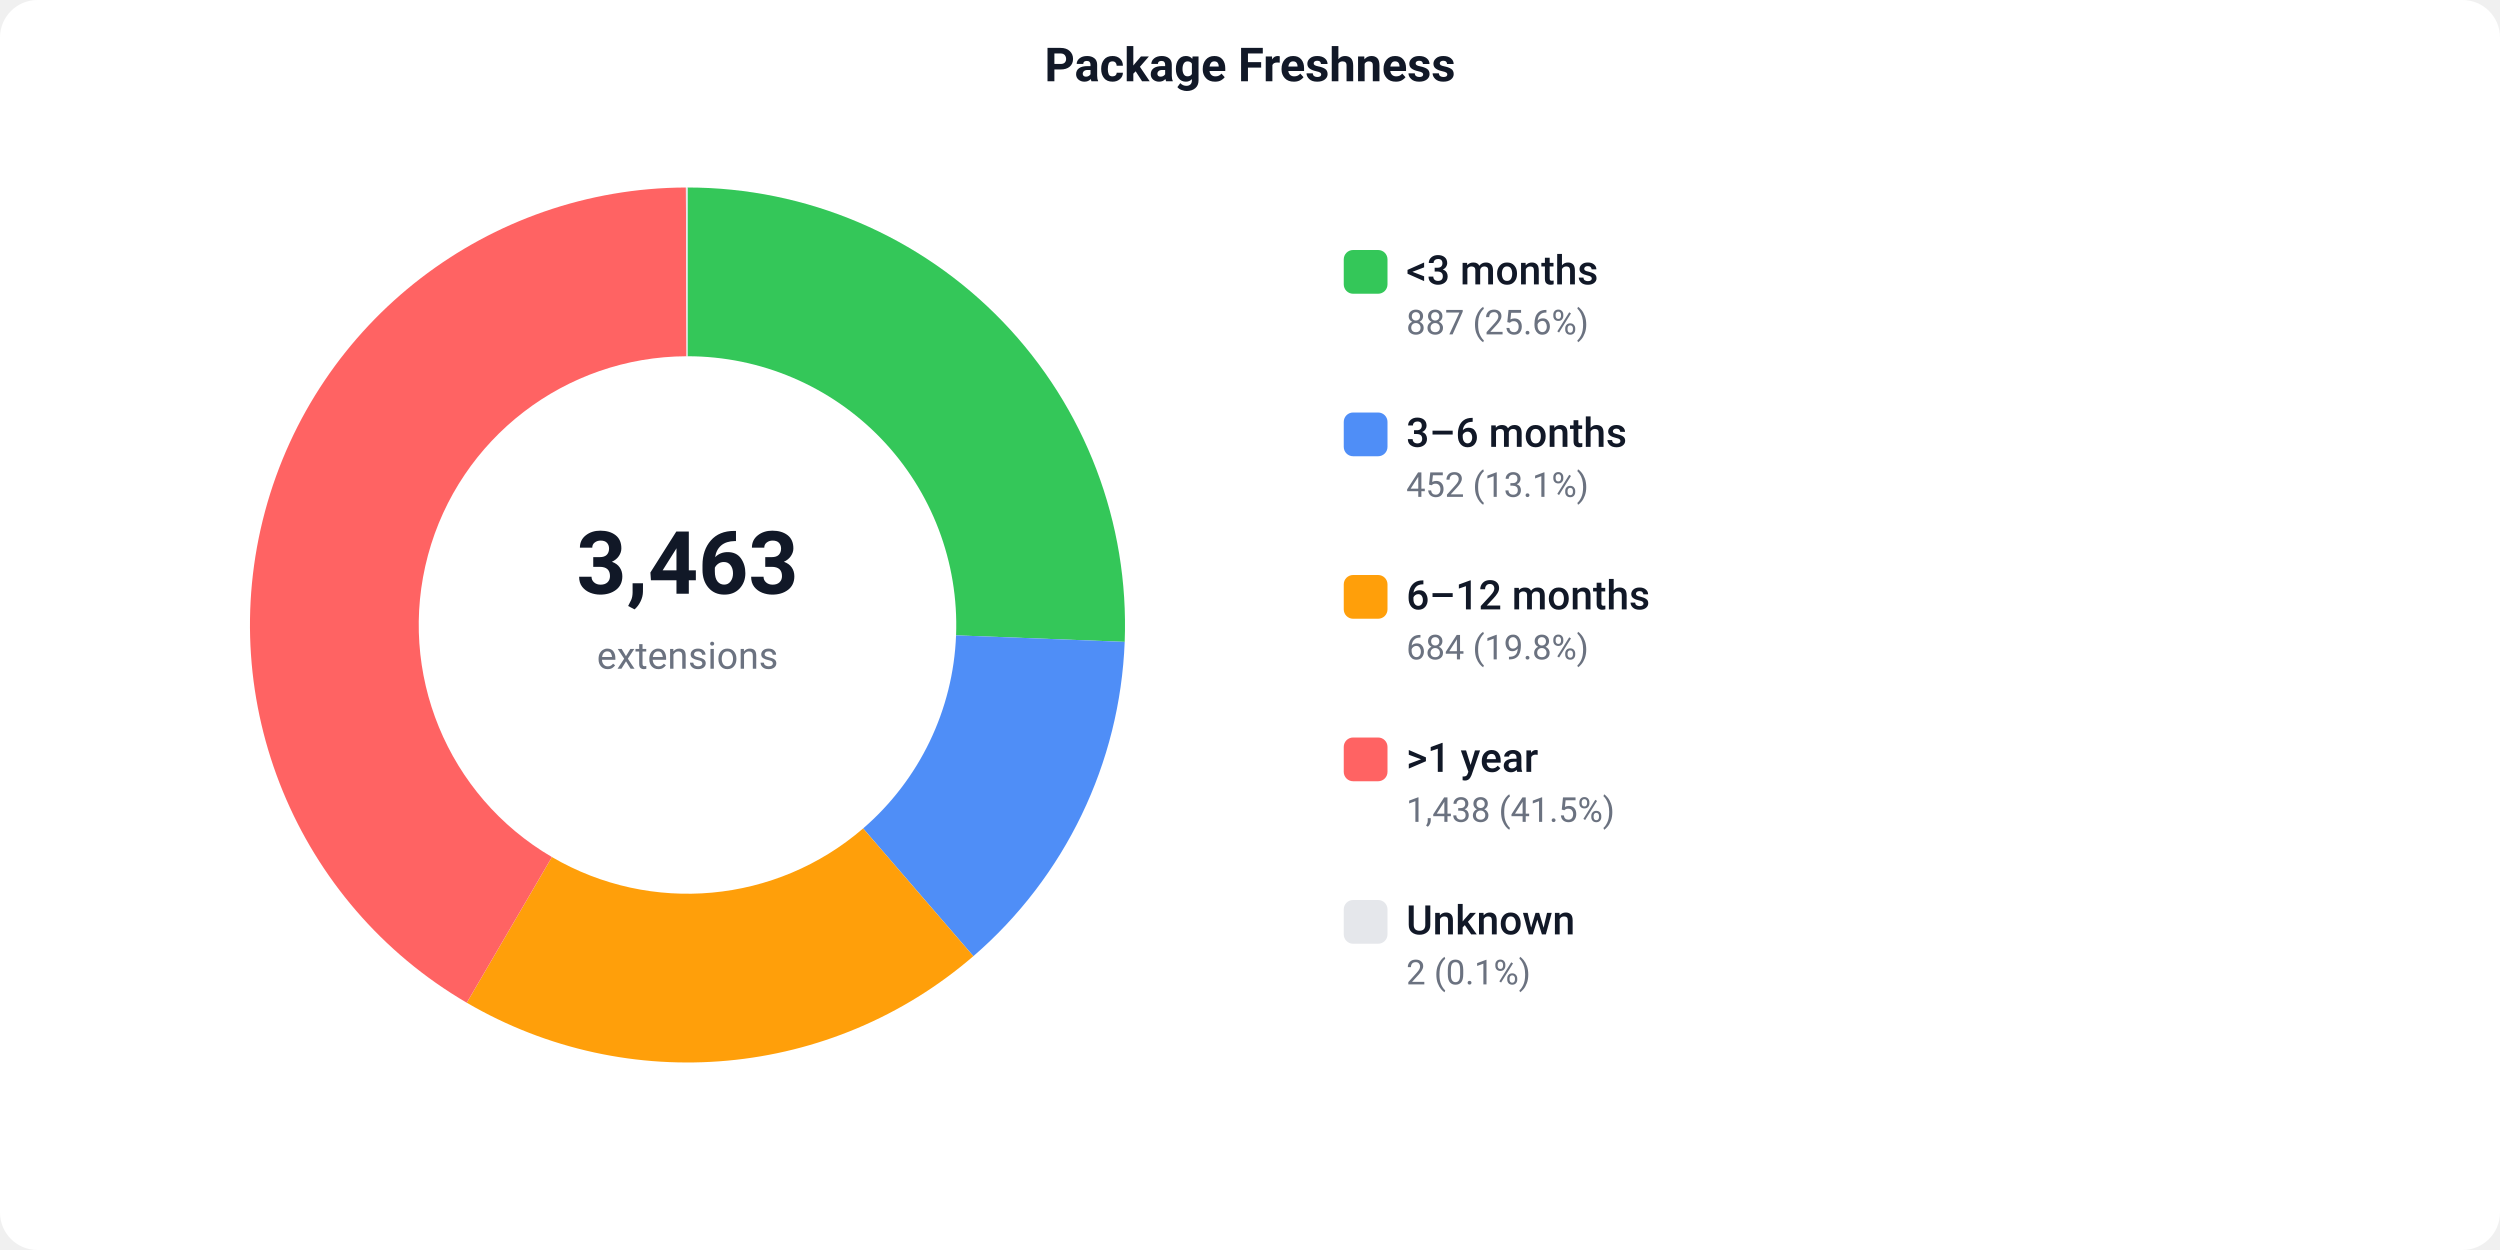
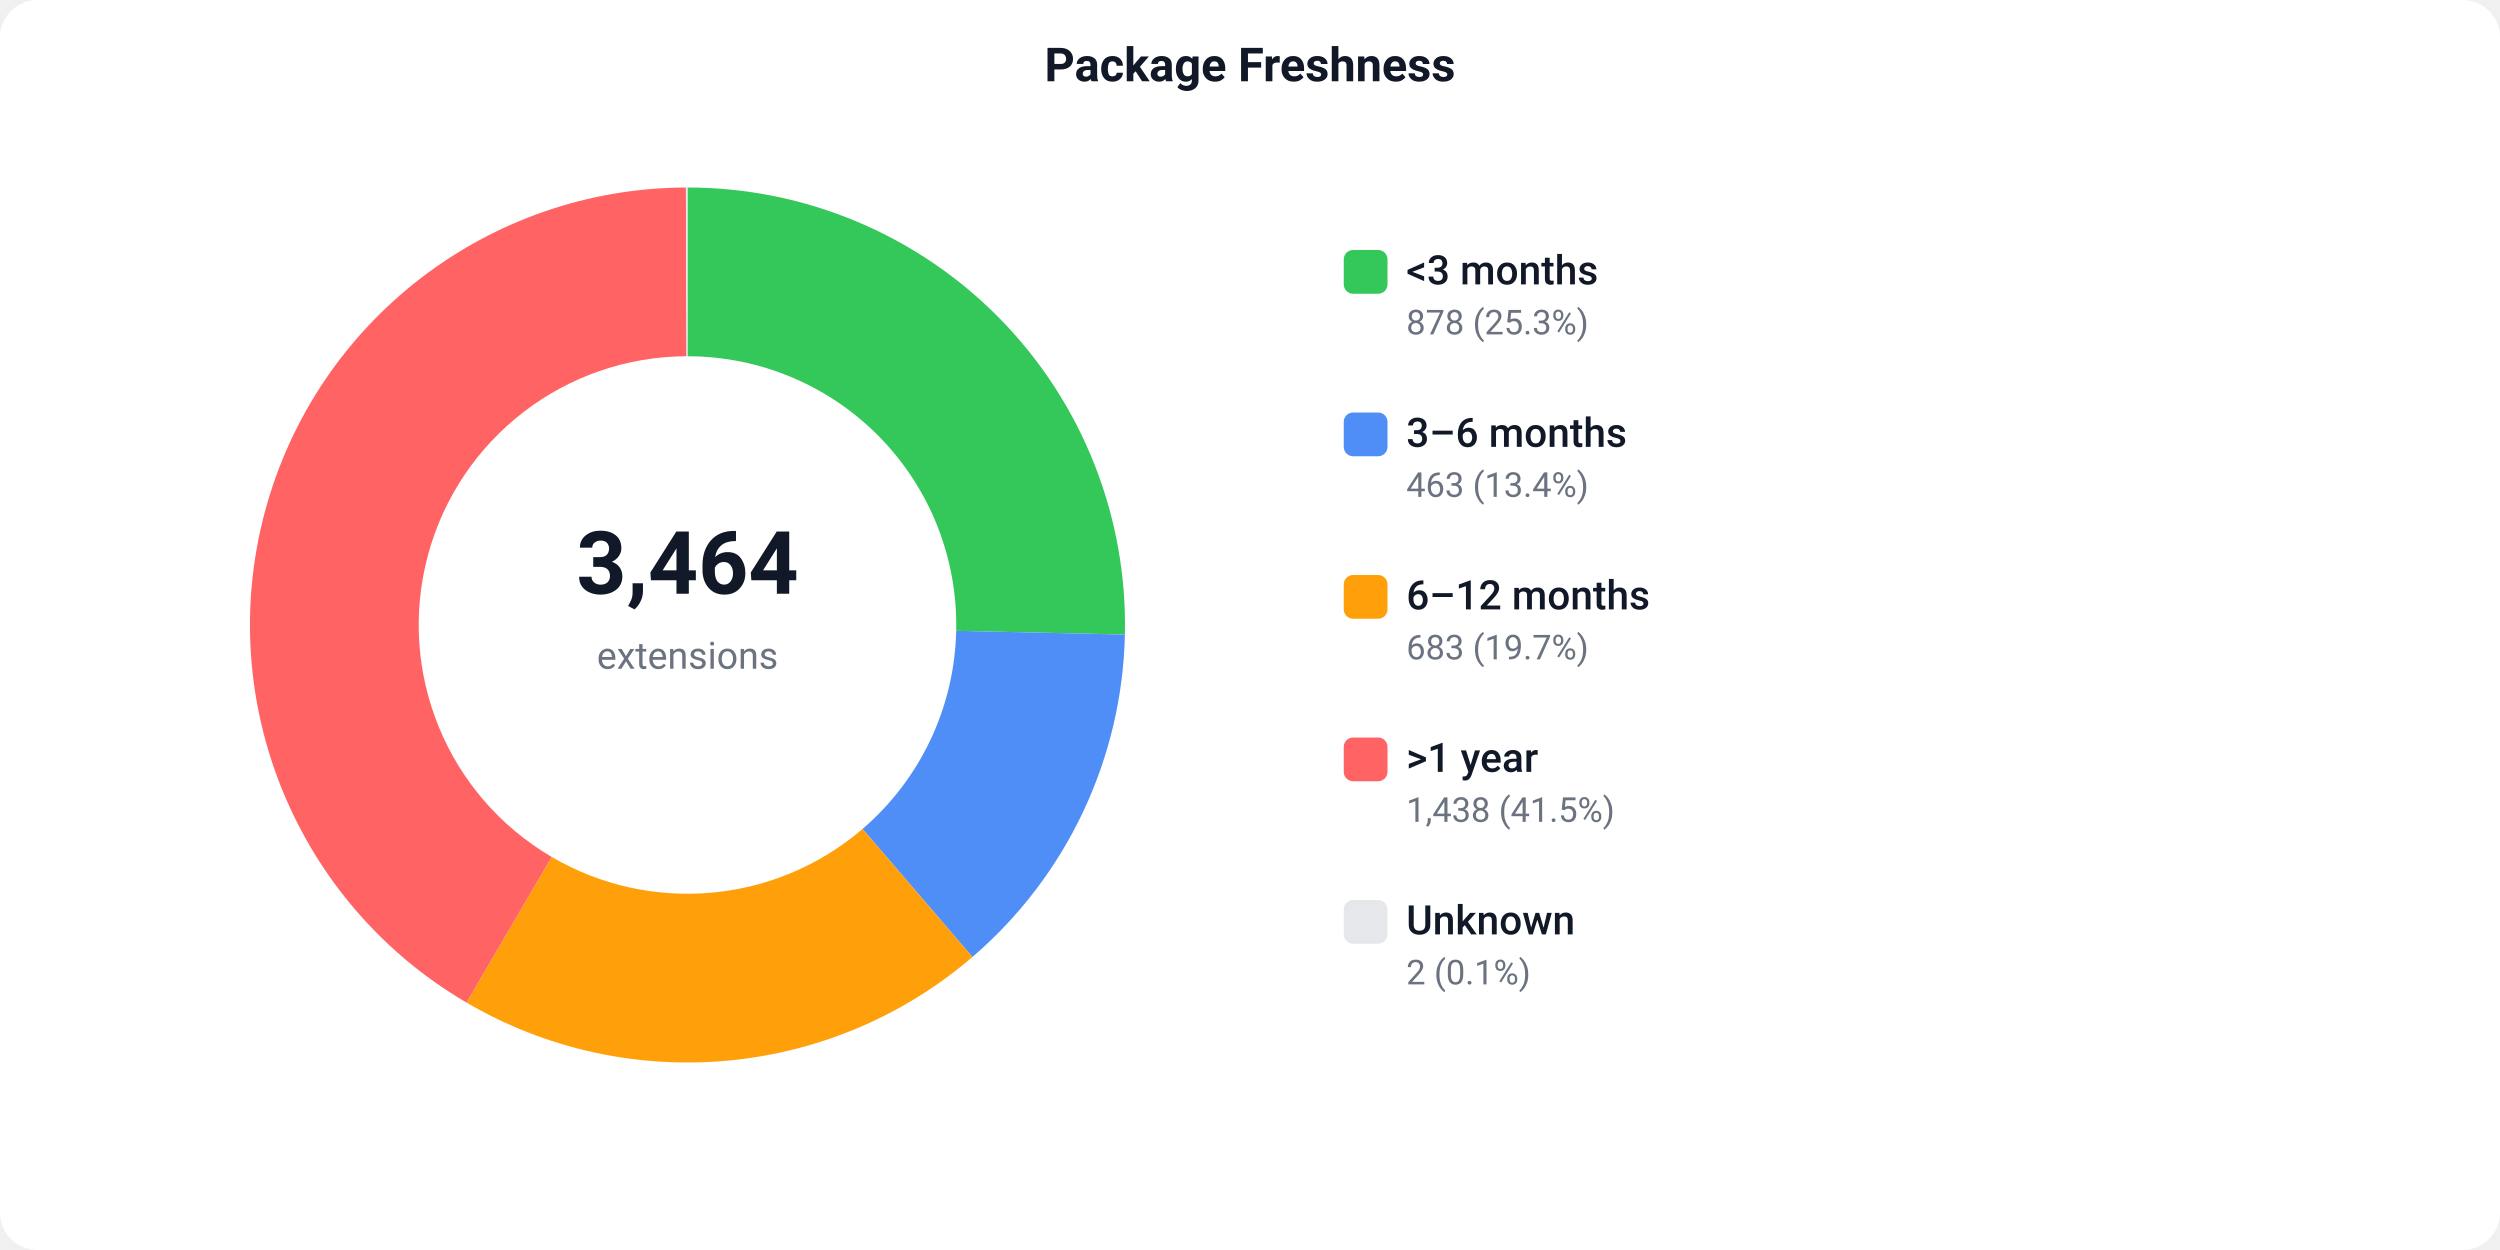
<svg xmlns="http://www.w3.org/2000/svg" width="800" height="400" viewBox="0 0 800 400">
  <defs>
    <style>text { font-family: -apple-system, BlinkMacSystemFont, 'Segoe UI', Roboto, sans-serif; }</style>
  </defs>
  <rect width="800" height="400" fill="#ffffff" rx="12" />
  <text x="400" y="26" text-anchor="middle" font-size="15" font-weight="600" fill="#111827">Package Freshness</text>
-   <path d="M 220.00 60.00 A 140 140 0 0 1 359.90 205.40 L 305.94 203.31 A 86 86 0 0 0 220.00 114.00 Z" fill="#34C759" />
-   <path d="M 359.90 205.40 A 140 140 0 0 1 311.48 305.97 L 276.20 265.10 A 86 86 0 0 0 305.94 203.31 Z" fill="#4F8EF7" />
-   <path d="M 311.48 305.97 A 140 140 0 0 1 149.36 320.87 L 176.61 274.25 A 86 86 0 0 0 276.20 265.10 Z" fill="#FF9F0A" />
-   <path d="M 149.36 320.87 A 140 140 0 0 1 219.49 60.00 L 219.69 114.00 A 86 86 0 0 0 176.61 274.25 Z" fill="#FF6363" />
+   <path d="M 220.00 60.00 A 140 140 0 0 1 359.97 203.05 L 305.98 201.87 A 86 86 0 0 0 220.00 114.00 Z" fill="#34C759" />
+   <path d="M 359.97 203.05 A 140 140 0 0 1 311.17 306.24 L 276.01 265.26 A 86 86 0 0 0 305.98 201.87 Z" fill="#4F8EF7" />
+   <path d="M 311.17 306.24 A 140 140 0 0 1 149.27 320.82 L 176.55 274.22 A 86 86 0 0 0 276.01 265.26 Z" fill="#FF9F0A" />
+   <path d="M 149.27 320.82 A 140 140 0 0 1 219.49 60.00 L 219.69 114.00 A 86 86 0 0 0 176.55 274.22 Z" fill="#FF6363" />
  <path d="M 219.49 60.00 A 140 140 0 0 1 220.00 60.00 L 220.00 114.00 A 86 86 0 0 0 219.69 114.00 Z" fill="#e5e7eb" />
-   <text x="220" y="190" text-anchor="middle" font-size="28" font-weight="700" fill="#111827">3,463</text>
+   <text x="220" y="190" text-anchor="middle" font-size="28" font-weight="700" fill="#111827">3,464</text>
  <text x="220" y="214" text-anchor="middle" font-size="12" fill="#6b7280">extensions</text>
  <rect x="430" y="80" width="14" height="14" fill="#34C759" rx="3" />
  <text x="450" y="91" font-size="13" font-weight="500" fill="#111827">&lt;3 months</text>
-   <text x="450" y="107" font-size="11" fill="#6b7280">887 (25.6%)</text>
+   <text x="450" y="107" font-size="11" fill="#6b7280">878 (25.3%)</text>
  <rect x="430" y="132" width="14" height="14" fill="#4F8EF7" rx="3" />
  <text x="450" y="143" font-size="13" font-weight="500" fill="#111827">3–6 months</text>
-   <text x="450" y="159" font-size="11" fill="#6b7280">452 (13.1%)</text>
+   <text x="450" y="159" font-size="11" fill="#6b7280">463 (13.4%)</text>
  <rect x="430" y="184" width="14" height="14" fill="#FF9F0A" rx="3" />
  <text x="450" y="195" font-size="13" font-weight="500" fill="#111827">6–12 months</text>
-   <text x="450" y="211" font-size="11" fill="#6b7280">684 (19.8%)</text>
+   <text x="450" y="211" font-size="11" fill="#6b7280">683 (19.7%)</text>
  <rect x="430" y="236" width="14" height="14" fill="#FF6363" rx="3" />
  <text x="450" y="247" font-size="13" font-weight="500" fill="#111827">&gt;1 year</text>
  <text x="450" y="263" font-size="11" fill="#6b7280">1,438 (41.5%)</text>
  <rect x="430" y="288" width="14" height="14" fill="#e5e7eb" rx="3" />
  <text x="450" y="299" font-size="13" font-weight="500" fill="#111827">Unknown</text>
  <text x="450" y="315" font-size="11" fill="#6b7280">2 (0.1%)</text>
</svg>
